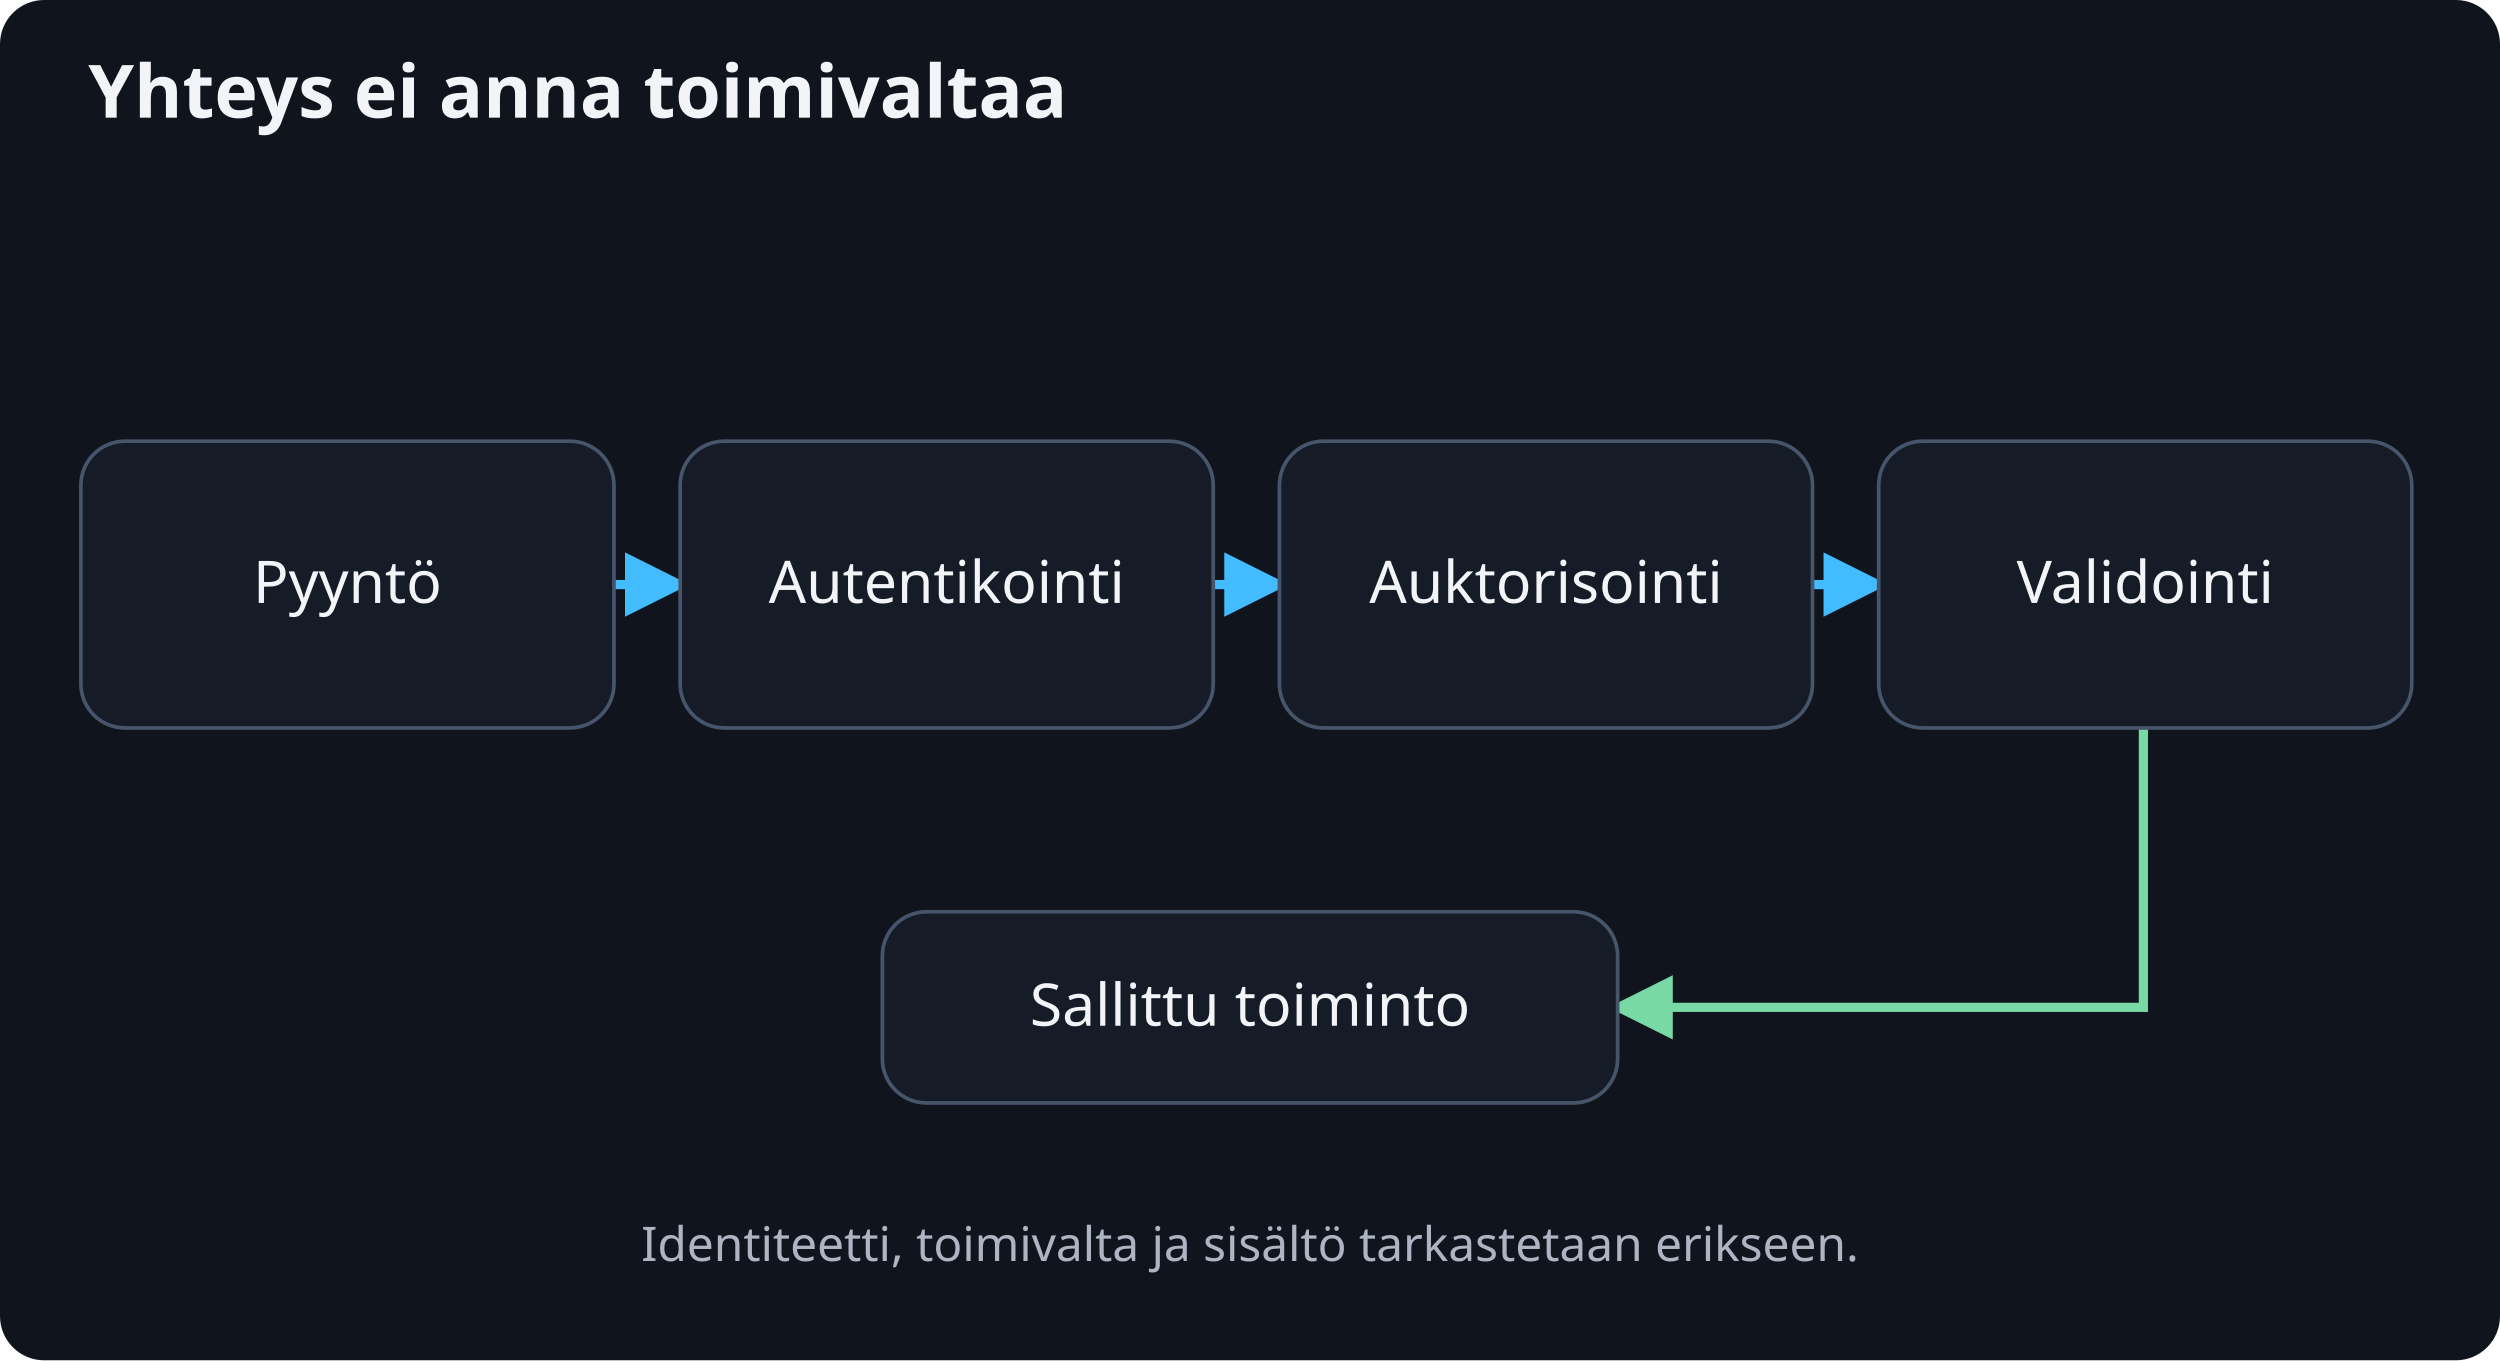
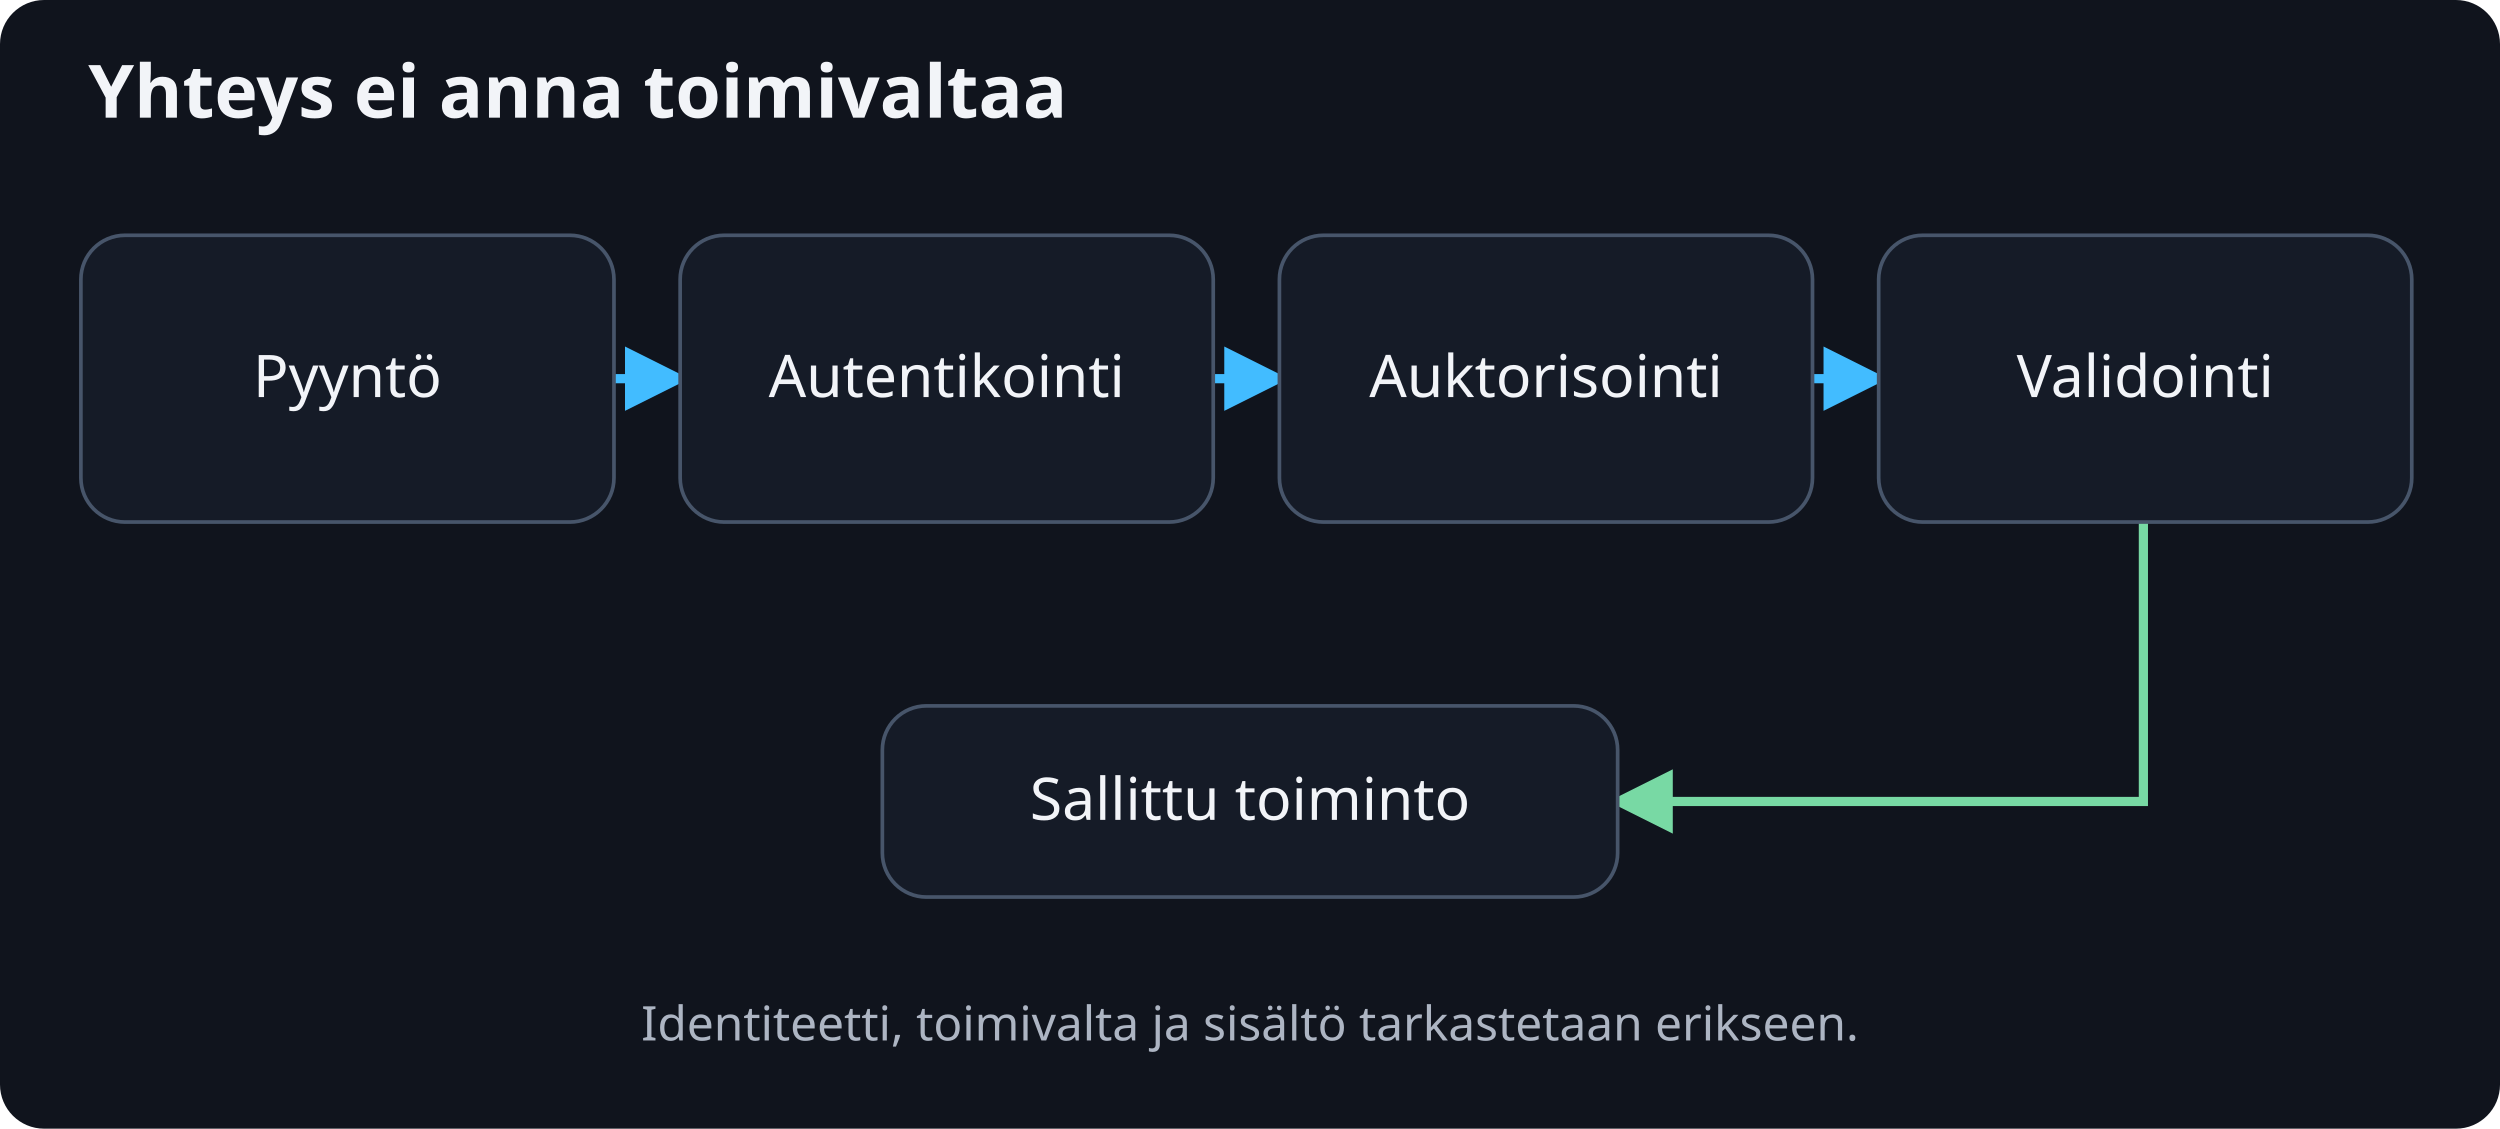
- <svg xmlns="http://www.w3.org/2000/svg" viewBox="0 0 680 370" role="img">
+ <svg xmlns="http://www.w3.org/2000/svg" viewBox="0 0 680 307" role="img">
  <defs>
    <marker id="blue" markerWidth="7" markerHeight="7" refX="6" refY="3.5" orient="auto-start-reverse">
      <path d="M0 0L7 3.5L0 7Z" fill="#42bcff" />
    </marker>
    <marker id="pink" markerWidth="7" markerHeight="7" refX="6" refY="3.5" orient="auto-start-reverse">
      <path d="M0 0L7 3.5L0 7Z" fill="#f451af" />
    </marker>
    <marker id="orange" markerWidth="7" markerHeight="7" refX="6" refY="3.5" orient="auto-start-reverse">
      <path d="M0 0L7 3.5L0 7Z" fill="#ffae63" />
    </marker>
    <marker id="green" markerWidth="7" markerHeight="7" refX="6" refY="3.5" orient="auto-start-reverse">
      <path d="M0 0L7 3.5L0 7Z" fill="#78d9a4" />
    </marker>
  </defs>
-   <rect width="680" height="370" rx="12" fill="#10141d" />
+   <rect width="680" height="307" rx="12" fill="#10141d" />
  <g font-family="system-ui,sans-serif">
    <text x="24" y="32" font-size="20" font-weight="700" fill="#f2f4f8">Yhteys ei anna toimivaltaa</text>
-     <path d="M167 159H185" fill="none" stroke="#42bcff" stroke-width="2.5" marker-end="url(#blue)" />
-     <path d="M330 159H348" fill="none" stroke="#42bcff" stroke-width="2.5" marker-end="url(#blue)" />
-     <path d="M493 159H511" fill="none" stroke="#42bcff" stroke-width="2.5" marker-end="url(#blue)" />
-     <path d="M583 198V274H440" fill="none" stroke="#78d9a4" stroke-width="2.5" marker-end="url(#green)" />
-     <rect x="22" y="120" width="145" height="78" rx="12" fill="#151b27" stroke="#47556a" />
-     <text x="94.5" y="164" text-anchor="middle" font-size="16" fill="#f2f4f8">
+     <path transform="translate(0 -56)" d="M167 159H185" fill="none" stroke="#42bcff" stroke-width="2.5" marker-end="url(#blue)" />
+     <path transform="translate(0 -56)" d="M330 159H348" fill="none" stroke="#42bcff" stroke-width="2.5" marker-end="url(#blue)" />
+     <path transform="translate(0 -56)" d="M493 159H511" fill="none" stroke="#42bcff" stroke-width="2.5" marker-end="url(#blue)" />
+     <path transform="translate(0 -56)" d="M583 198V274H440" fill="none" stroke="#78d9a4" stroke-width="2.5" marker-end="url(#green)" />
+     <rect transform="translate(0 -56)" x="22" y="120" width="145" height="78" rx="12" fill="#151b27" stroke="#47556a" />
+     <text transform="translate(0 -56)" x="94.5" y="164" text-anchor="middle" font-size="16" fill="#f2f4f8">
      <tspan x="94.5" dy="0">Pyyntö</tspan>
    </text>
-     <rect x="185" y="120" width="145" height="78" rx="12" fill="#151b27" stroke="#47556a" />
-     <text x="257.5" y="164" text-anchor="middle" font-size="16" fill="#f2f4f8">
+     <rect transform="translate(0 -56)" x="185" y="120" width="145" height="78" rx="12" fill="#151b27" stroke="#47556a" />
+     <text transform="translate(0 -56)" x="257.5" y="164" text-anchor="middle" font-size="16" fill="#f2f4f8">
      <tspan x="257.5" dy="0">Autentikointi</tspan>
    </text>
-     <rect x="348" y="120" width="145" height="78" rx="12" fill="#151b27" stroke="#47556a" />
-     <text x="420.5" y="164" text-anchor="middle" font-size="16" fill="#f2f4f8">
+     <rect transform="translate(0 -56)" x="348" y="120" width="145" height="78" rx="12" fill="#151b27" stroke="#47556a" />
+     <text transform="translate(0 -56)" x="420.5" y="164" text-anchor="middle" font-size="16" fill="#f2f4f8">
      <tspan x="420.5" dy="0">Auktorisointi</tspan>
    </text>
-     <rect x="511" y="120" width="145" height="78" rx="12" fill="#151b27" stroke="#47556a" />
-     <text x="583.5" y="164" text-anchor="middle" font-size="16" fill="#f2f4f8">
+     <rect transform="translate(0 -56)" x="511" y="120" width="145" height="78" rx="12" fill="#151b27" stroke="#47556a" />
+     <text transform="translate(0 -56)" x="583.5" y="164" text-anchor="middle" font-size="16" fill="#f2f4f8">
      <tspan x="583.5" dy="0">Validointi</tspan>
    </text>
-     <rect x="240" y="248" width="200" height="52" rx="12" fill="#151b27" stroke="#47556a" />
-     <text x="340" y="279" text-anchor="middle" font-size="16" fill="#f2f4f8">
+     <rect transform="translate(0 -56)" x="240" y="248" width="200" height="52" rx="12" fill="#151b27" stroke="#47556a" />
+     <text transform="translate(0 -56)" x="340" y="279" text-anchor="middle" font-size="16" fill="#f2f4f8">
      <tspan x="340" dy="0">Sallittu toiminto</tspan>
    </text>
-     <text x="340" y="343" text-anchor="middle" font-size="13" fill="#adb5c3">
+     <text transform="translate(0 -60)" x="340" y="343" text-anchor="middle" font-size="13" fill="#adb5c3">
      <tspan x="340" dy="0">Identiteetti, toimivalta ja sisältö tarkastetaan erikseen.</tspan>
    </text>
  </g>
</svg>
